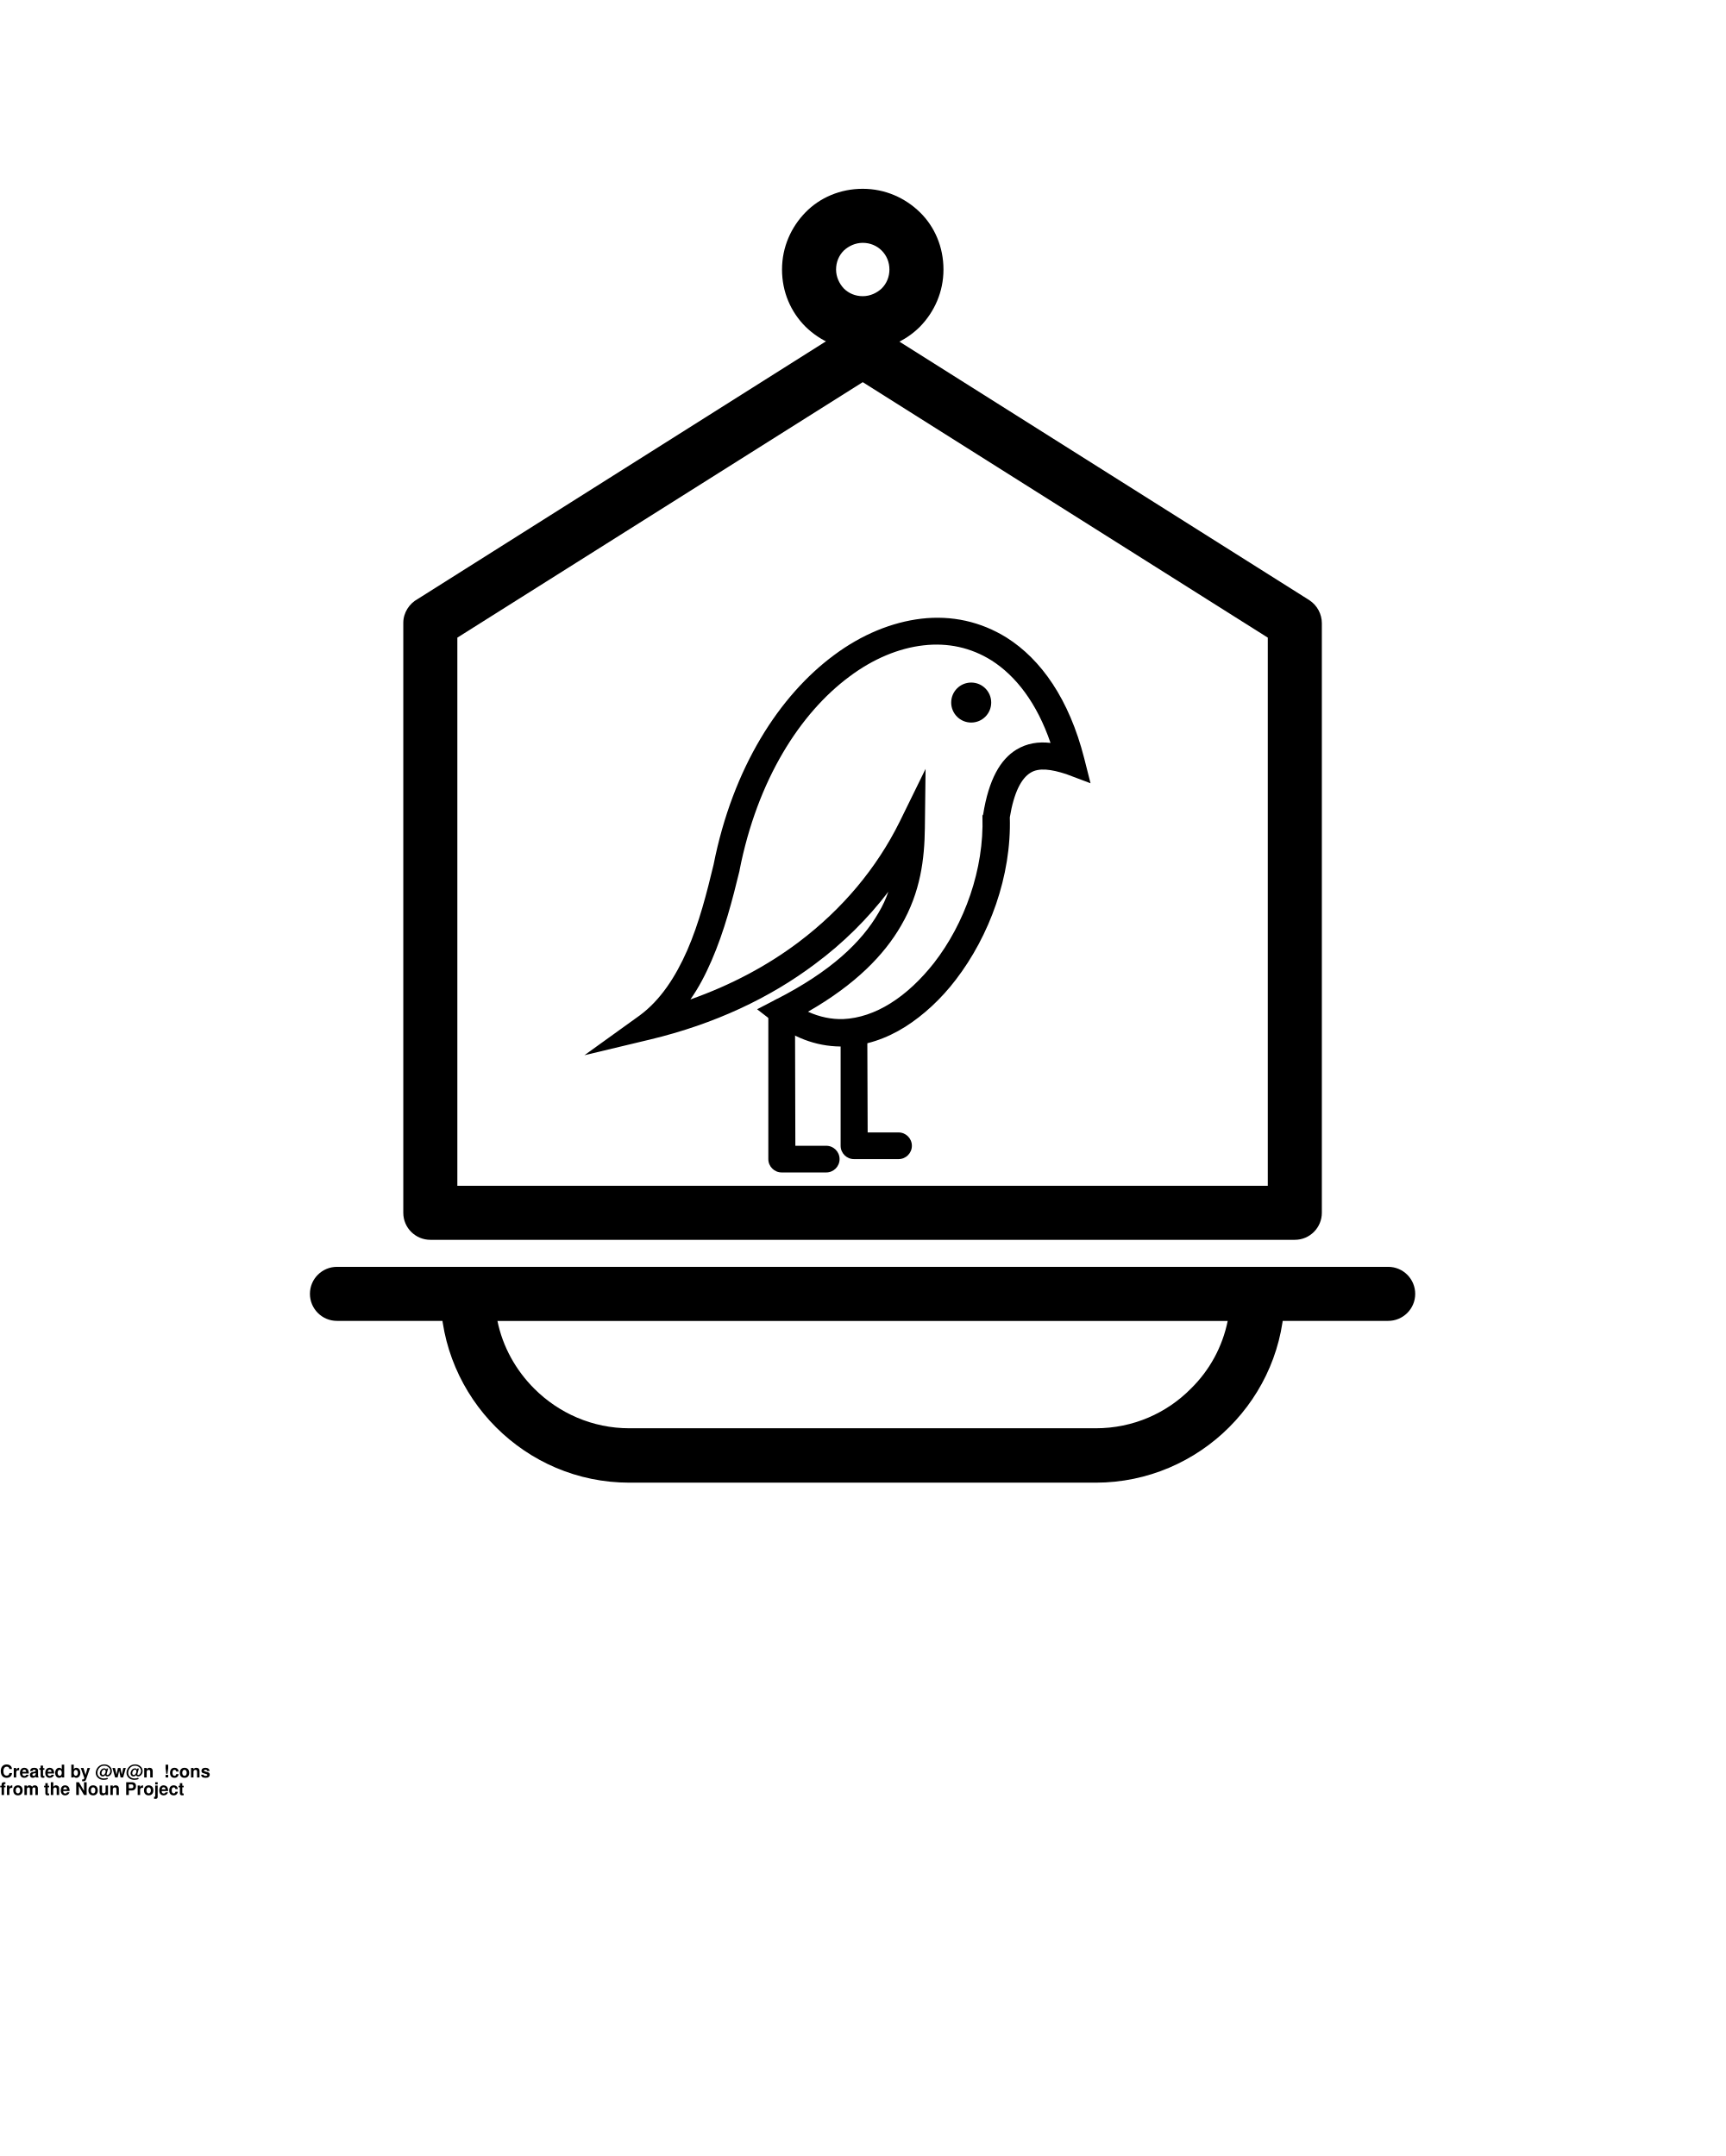
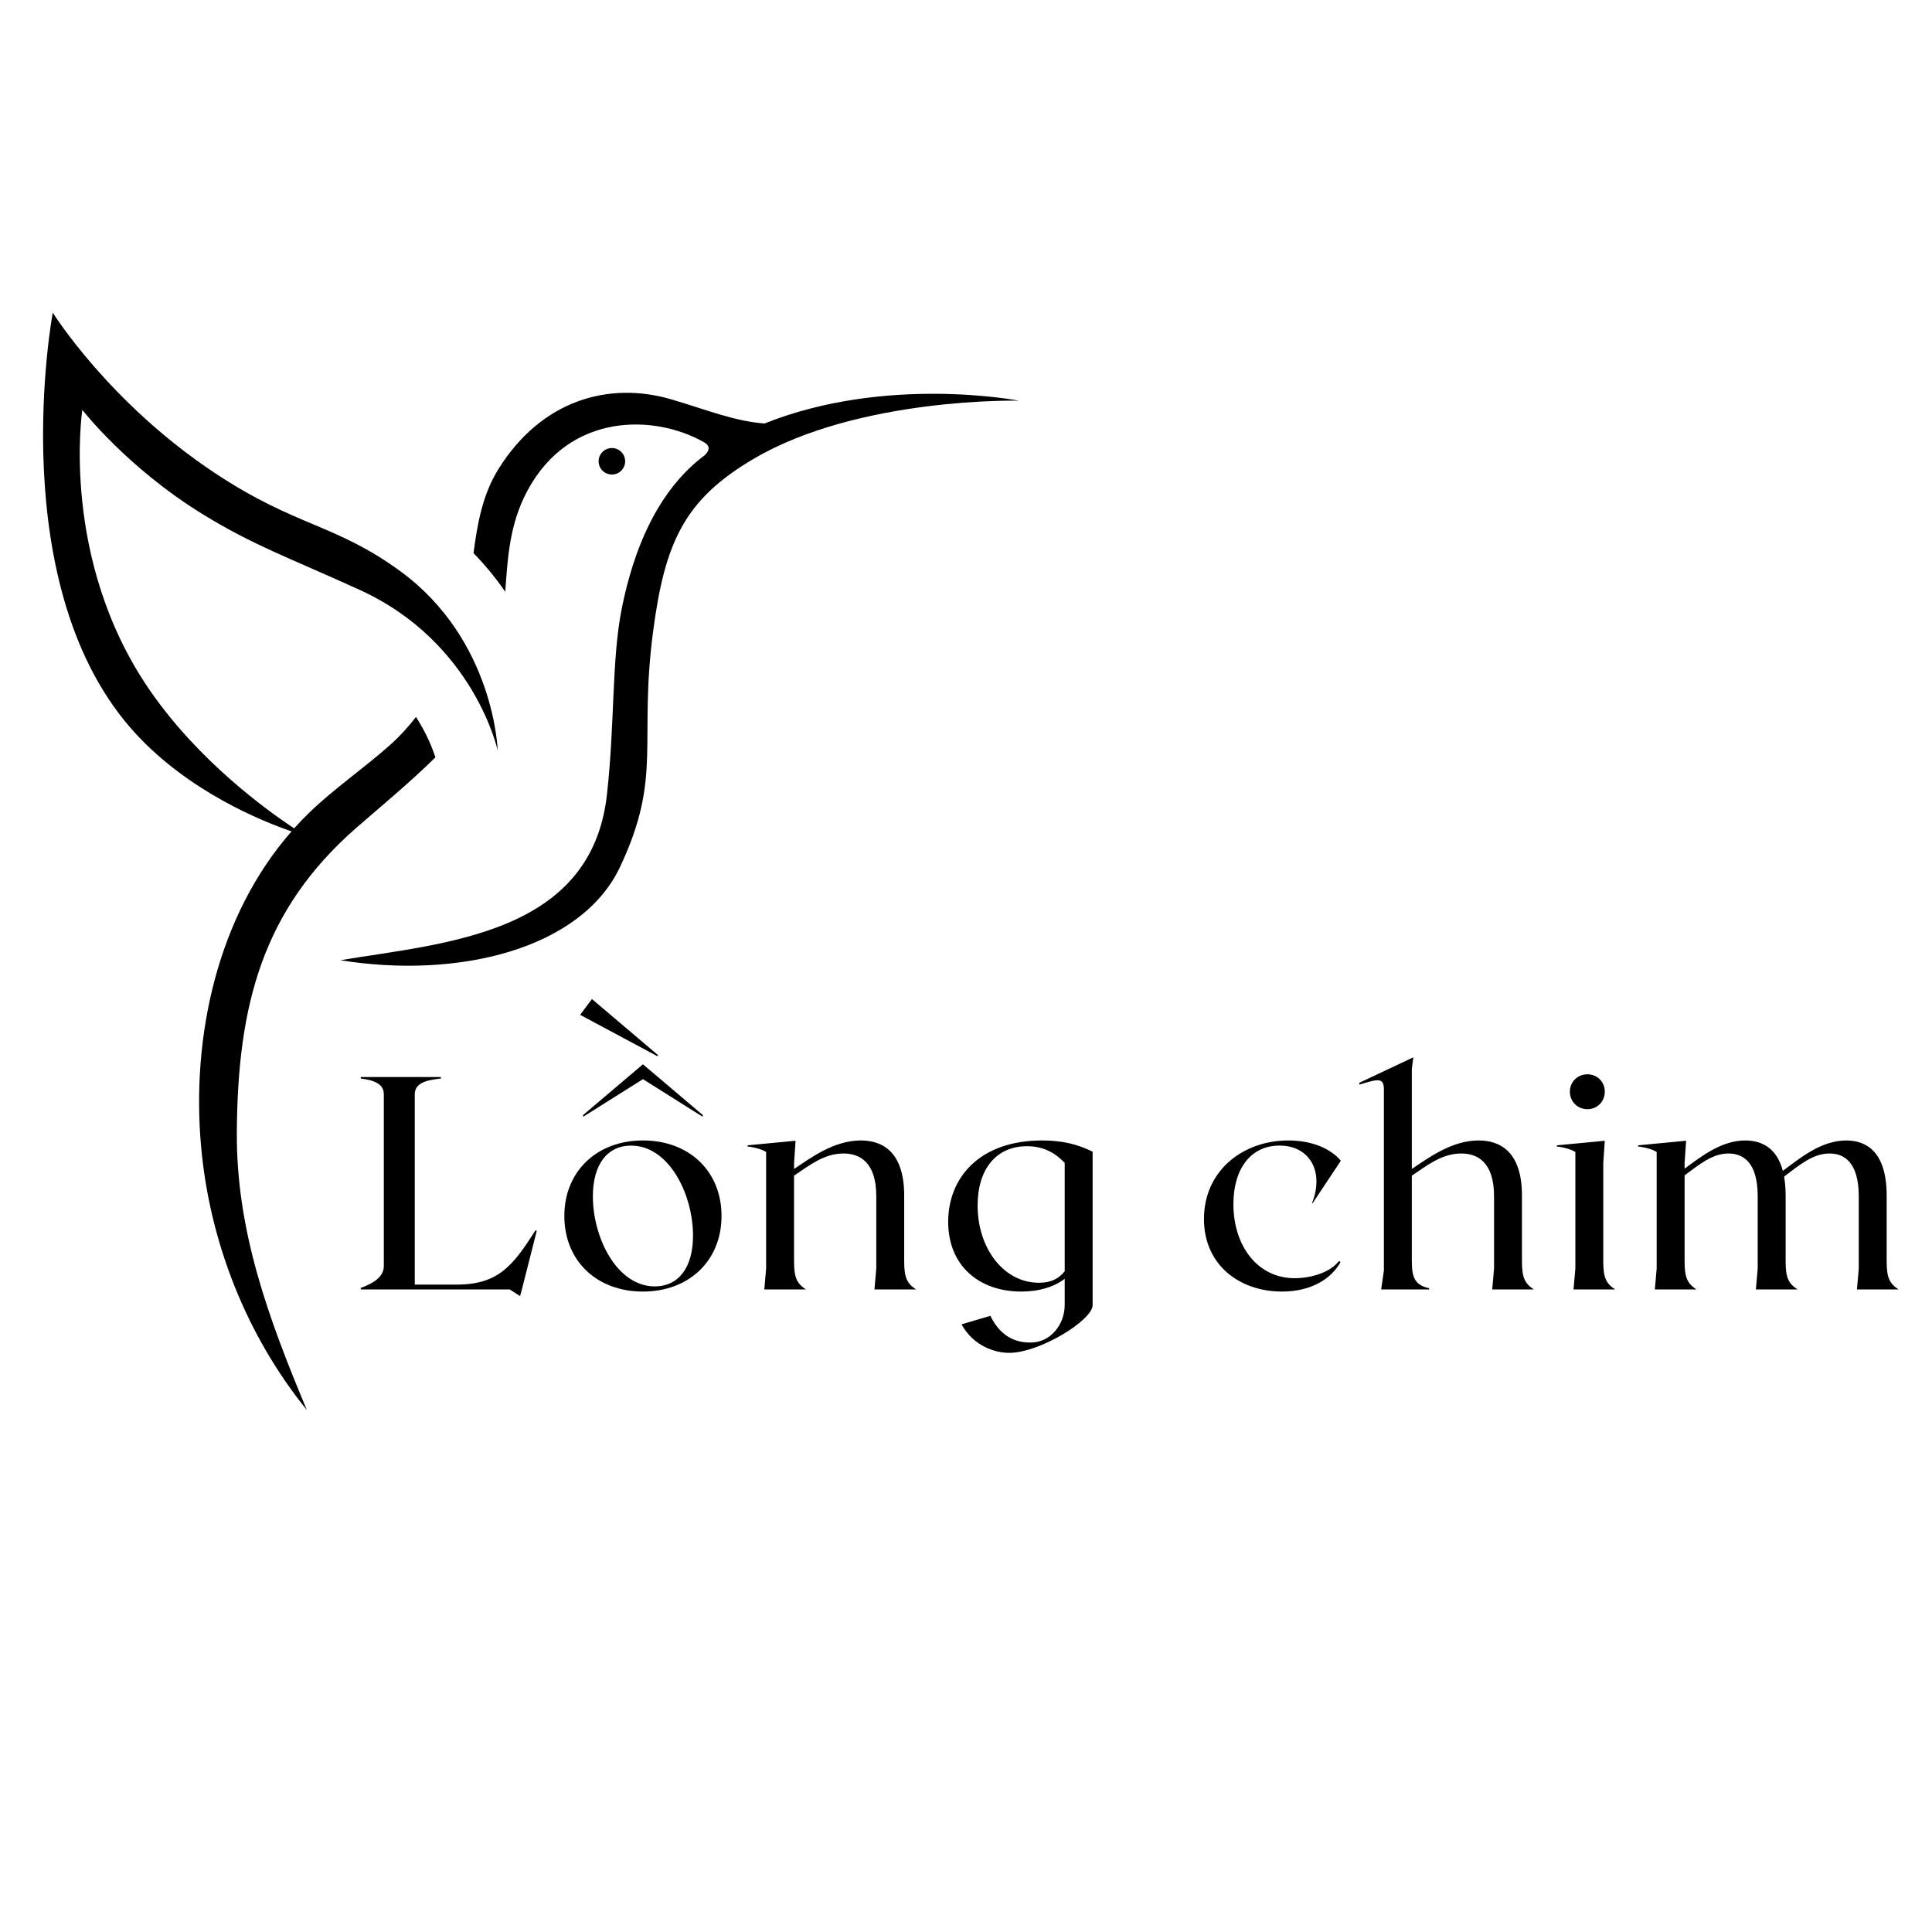
- <svg xmlns="http://www.w3.org/2000/svg" version="1.1" x="0px" y="0px" viewBox="0 0 491.5 614.375" style="enable-background:new 0 0 491.5 491.5;" xml:space="preserve">
-   <style type="text/css">
- 	.st0{fill-rule:evenodd;clip-rule:evenodd;}
- </style>
-   <g>
-     <path d="M119,170.7l122.6-77.4l0,0c2.8-1.7,6.2-1.5,8.7,0.3L373,171l-4.1,6.5l4.1-6.5c2.3,1.5,3.6,4,3.6,6.6v168   c0,4.2-3.4,7.7-7.7,7.7H122.6c-4.2,0-7.7-3.4-7.7-7.7V177.5C114.9,174.6,116.6,172,119,170.7L119,170.7z M245.8,108.9l-115.5,72.8   v156.2h230.9V181.7L245.8,108.9L245.8,108.9z" />
-     <path d="M96,361c-4.2,0-7.7,3.4-7.7,7.7c0,4.2,3.4,7.7,7.7,7.7h299.5c4.2,0,7.7-3.4,7.7-7.7c0-4.2-3.4-7.7-7.7-7.7   C395.5,361,96,361,96,361z" />
-     <path d="M133.2,361h225.1h7.7v7.7c0,14.8-6,28.2-15.8,38c-9.7,9.7-23.2,15.8-38,15.8H179.3c-14.8,0-28.2-6-38-15.8   c-9.7-9.7-15.8-23.2-15.8-38V361H133.2L133.2,361z M349.8,376.3H141.7c1.5,7.5,5.3,14.2,10.5,19.4c7,7,16.6,11.3,27.1,11.3h132.9   c10.6,0,20.2-4.3,27.1-11.3C344.6,390.5,348.3,383.8,349.8,376.3z" />
-     <path d="M245.8,53.8c6.4,0,12.1,2.6,16.3,6.7s6.7,9.9,6.7,16.3c0,6.4-2.6,12.1-6.7,16.3c-4.2,4.2-9.9,6.7-16.3,6.7   c-6.4,0-12.1-2.6-16.3-6.7c-4.2-4.2-6.7-9.9-6.7-16.3c0-6.4,2.6-12.1,6.7-16.3C233.6,56.3,239.4,53.8,245.8,53.8z M251.2,71.4   c-1.4-1.4-3.3-2.2-5.4-2.2s-4,0.9-5.4,2.2c-1.4,1.4-2.2,3.3-2.2,5.4c0,2.1,0.9,4,2.2,5.4c1.4,1.4,3.3,2.2,5.4,2.2s4-0.9,5.4-2.2   c1.4-1.4,2.2-3.3,2.2-5.4C253.4,74.7,252.6,72.8,251.2,71.4z" />
-     <path d="M280.1,232.1c1.6-10,4.9-15.7,9.5-18.5c3-1.8,6.2-2.3,9.7-1.9c-3.9-11.4-9.9-19.1-16.8-23.5c-5.9-3.7-12.5-5.1-19.4-4.3   c-7,0.8-14.3,3.8-21.1,8.9c-14,10.4-26.2,29.3-31.3,55.2l0,0.1l0,0c-2,8.2-4.3,17.2-8,25.7c-1.7,3.9-3.6,7.6-6,11   c11.6-4.1,21.9-9.6,30.8-16.3c12.6-9.5,22.3-21.2,28.8-34.3l7.4-15.1l-0.2,16.8c-0.1,8.8-1.2,18.3-6.8,27.9   c-4.8,8.3-12.9,16.7-26.5,24.5c3.3,1.5,6.7,2.2,10,2.1c4.6-0.2,9.2-1.8,13.5-4.5c4.5-2.8,8.7-6.8,12.4-11.5   c8.7-11.2,14.3-26.7,13.8-41.7l0-0.3L280.1,232.1L280.1,232.1z M293.6,220.2c-2.6,1.6-4.7,5.5-5.9,12.7   c0.5,16.7-5.8,33.8-15.4,46.3c-4.2,5.5-9.2,10.1-14.4,13.4c-5.4,3.4-11.3,5.4-17.3,5.6c-6.8,0.2-13.7-1.9-20.1-6.9l-4.8-3.7   l5.4-2.8c15.7-8,24.4-16.4,29.2-24.7c1.2-2,2.1-4,2.8-6c-5.8,7.6-12.8,14.6-20.9,20.6c-12.9,9.7-28.6,17.1-46.9,21.5l-18.8,4.5   l15.7-11.3c6-4.4,10.3-11.1,13.6-18.6c3.4-7.8,5.6-16.5,7.5-24.4h0c5.5-27.8,18.8-48.2,34.3-59.7c7.9-5.9,16.5-9.4,24.9-10.4   c8.6-1,16.9,0.8,24.3,5.4c9.8,6.2,17.8,17.5,22.1,34.4l1.8,7.1l-6.9-2.6C299.5,219.2,296,218.7,293.6,220.2L293.6,220.2z" />
-     <path d="M226.5,288.3c0-2.1-1.7-3.8-3.8-3.8s-3.8,1.7-3.8,3.8v42c0,2.1,1.7,3.8,3.8,3.8h12.7c2.1,0,3.8-1.7,3.8-3.8   c0-2.1-1.7-3.8-3.8-3.8h-8.8L226.5,288.3L226.5,288.3z" />
-     <path d="M247.1,294.9c0-2.1-1.7-3.8-3.8-3.8c-2.1,0-3.8,1.7-3.8,3.8v31.6c0,2.1,1.7,3.8,3.8,3.8H256c2.1,0,3.8-1.7,3.8-3.8   c0-2.1-1.7-3.8-3.8-3.8h-8.8L247.1,294.9L247.1,294.9z" />
-     <circle class="st0" cx="276.7" cy="200.2" r="5.7" />
+ <svg xmlns="http://www.w3.org/2000/svg" width="500" zoomAndPan="magnify" viewBox="0 0 375 375" height="500" preserveAspectRatio="xMidYMid meet" version="1.0">
+   <defs>
+     <g />
+     <clipPath id="643a1cf634">
+       <path d="M 8 60.691 L 97 60.691 L 97 273.691 L 8 273.691 Z M 8 60.691 " clip-rule="nonzero" />
+     </clipPath>
+   </defs>
+   <g fill="#000000" fill-opacity="1">
+     <g transform="translate(69.13975, 250.279)">
+       <g>
+         <path d="M 34.809 -11.484 C 30.449 -4.652 27.621 -0.941 19.496 -0.941 L 11.367 -0.941 L 11.367 -37.871 C 11.367 -39.992 13.43 -40.637 16.434 -40.934 L 16.434 -41.227 L 0.883 -41.227 L 0.883 -40.934 C 3.297 -40.637 5.359 -39.992 5.359 -37.871 L 5.359 -4.535 C 5.359 -2.414 3.297 -1.18 0.883 -0.293 L 0.883 0 L 29.801 0 L 31.805 1.297 L 32.156 0 L 35.043 -11.367 Z M 34.809 -11.484 " />
+       </g>
+     </g>
  </g>
-   <text x="0" y="506.5" fill="#000000" font-size="5px" font-weight="bold" font-family="'Helvetica Neue', Helvetica, Arial-Unicode, Arial, Sans-serif">Created by @w@n  !cons</text>
-   <text x="0" y="511.5" fill="#000000" font-size="5px" font-weight="bold" font-family="'Helvetica Neue', Helvetica, Arial-Unicode, Arial, Sans-serif">from the Noun Project</text>
+   <g fill="#000000" fill-opacity="1">
+     <g transform="translate(107.1851, 250.279)">
+       <g>
+         <path d="M 17.609 -43.699 L 6.008 -33.863 L 6.008 -33.512 L 17.609 -40.816 L 29.211 -33.512 L 29.211 -33.863 Z M 17.609 -28.918 C 8.656 -28.918 2.355 -22.91 2.355 -14.254 C 2.355 -5.535 8.656 0.414 17.609 0.414 C 26.562 0.414 32.863 -5.594 32.863 -14.254 C 32.863 -22.969 26.562 -28.918 17.609 -28.918 Z M 19.906 -0.59 C 12.605 -0.59 7.891 -9.953 7.891 -18.082 C 7.891 -24.207 10.66 -27.918 15.312 -27.918 C 22.617 -27.918 27.328 -18.551 27.328 -10.426 C 27.328 -4.301 24.559 -0.59 19.906 -0.59 Z M 19.906 -0.59 " />
+       </g>
+     </g>
+   </g>
+   <g fill="#000000" fill-opacity="1">
+     <g transform="translate(128.3288, 237.6164)">
+       <g>
+         <path d="M -0.766 -32.629 L -0.59 -32.805 L -13.43 -43.699 L -15.727 -40.637 Z M -0.766 -32.629 " />
+       </g>
+     </g>
+   </g>
+   <g fill="#000000" fill-opacity="1">
+     <g transform="translate(144.5238, 250.279)">
+       <g>
+         <path d="M 25.207 0 L 33.277 0 C 31.508 -1.18 30.98 -2.297 30.98 -5.477 L 30.98 -18.199 C 30.98 -27.094 26.387 -28.918 22.559 -28.918 C 17.316 -28.918 12.781 -25.5 9.602 -23.383 L 9.602 -24.5 L 9.895 -28.859 L 0.59 -27.977 L 0.59 -27.738 C 1.824 -27.621 3.355 -27.211 4.18 -26.68 L 4.18 -4.062 L 3.828 0 L 11.898 0 C 10.129 -1.18 9.602 -2.297 9.602 -5.477 L 9.602 -22.086 C 12.605 -24.09 15.43 -26.387 19.199 -26.387 C 22.262 -26.387 25.562 -24.797 25.562 -18.082 L 25.562 -4.062 Z M 25.207 0 " />
+       </g>
+     </g>
+   </g>
+   <g fill="#000000" fill-opacity="1">
+     <g transform="translate(181.6858, 250.279)">
+       <g>
+         <path d="M 20.613 -28.918 C 8.363 -28.918 2.355 -21.613 2.355 -13.133 C 2.355 -4.594 8.363 0.414 16.551 0.414 C 20.082 0.414 22.969 -0.531 24.973 -2.062 L 24.973 3.004 C 24.973 6.832 22.203 10.309 18.375 10.309 C 16.668 10.309 12.957 10.07 10.543 5.125 L 4.945 6.773 C 7.363 11.133 11.602 12.309 14.195 12.309 C 20.141 12.309 30.391 5.949 30.391 3.062 L 30.391 -26.738 C 27.445 -28.211 24.383 -28.918 20.613 -28.918 Z M 19.965 -1.297 C 13.191 -1.297 8.07 -7.891 8.07 -16.312 C 8.07 -23.266 11.602 -27.801 17.668 -27.801 C 20.906 -27.801 23.203 -26.445 24.973 -24.559 L 24.973 -3.535 C 23.852 -2.121 22.379 -1.297 19.965 -1.297 Z M 19.965 -1.297 " />
+       </g>
+     </g>
+   </g>
+   <g fill="#000000" fill-opacity="1">
+     <g transform="translate(217.4343, 250.279)">
+       <g />
+     </g>
+   </g>
+   <g fill="#000000" fill-opacity="1">
+     <g transform="translate(231.3334, 250.279)">
+       <g>
+         <path d="M 17.492 0.414 C 23.266 0.414 27.094 -2.121 28.859 -5.301 L 28.566 -5.535 C 26.738 -3.121 22.793 -2.18 19.965 -2.18 C 12.781 -2.18 8.07 -8.422 8.07 -16.551 C 8.07 -23.676 11.66 -27.918 16.961 -27.918 C 22.734 -27.977 25.797 -23.027 23.324 -16.727 L 23.441 -16.727 L 28.918 -24.973 C 27.094 -27.211 23.5 -28.918 18.73 -28.918 C 9.953 -28.918 2.355 -23.086 2.355 -13.664 C 2.355 -4.711 9.305 0.414 17.492 0.414 Z M 17.492 0.414 " />
+       </g>
+     </g>
+   </g>
+   <g fill="#000000" fill-opacity="1">
+     <g transform="translate(264.4318, 250.279)">
+       <g>
+         <path d="M 25.207 0 L 33.277 0 C 31.508 -1.18 30.98 -2.297 30.98 -5.477 L 30.98 -18.199 C 30.98 -27.094 26.387 -28.918 22.559 -28.918 C 17.316 -28.918 12.781 -25.5 9.602 -23.383 L 9.602 -42.758 L 9.895 -45.055 L -0.59 -40.109 L -0.59 -39.754 C 3.062 -40.875 4.18 -41.168 4.18 -38.812 L 4.18 -3.652 L 3.652 0 L 12.957 0 L 12.957 -0.234 C 10.012 -0.883 9.602 -2.531 9.602 -5.715 L 9.602 -22.086 C 12.605 -24.09 15.43 -26.387 19.199 -26.387 C 22.262 -26.387 25.562 -24.797 25.562 -18.082 L 25.562 -4.062 Z M 25.207 0 " />
+       </g>
+     </g>
+   </g>
+   <g fill="#000000" fill-opacity="1">
+     <g transform="translate(301.5937, 250.279)">
+       <g>
+         <path d="M 6.539 -34.984 C 8.422 -34.984 9.895 -36.457 9.895 -38.398 C 9.895 -40.285 8.422 -41.758 6.539 -41.758 C 4.594 -41.758 3.121 -40.285 3.121 -38.398 C 3.121 -36.457 4.594 -34.984 6.539 -34.984 Z M 3.828 0 L 11.898 0 C 10.129 -1.18 9.602 -2.297 9.602 -5.477 L 9.602 -24.5 L 9.895 -28.859 L 0.59 -27.977 L 0.59 -27.738 C 1.824 -27.621 3.355 -27.211 4.18 -26.68 L 4.18 -4.062 Z M 3.828 0 " />
+       </g>
+     </g>
+   </g>
+   <g fill="#000000" fill-opacity="1">
+     <g transform="translate(317.3774, 250.279)">
+       <g>
+         <path d="M 43.055 0 L 51.121 0 C 49.355 -1.18 48.824 -2.297 48.824 -5.477 L 48.824 -18.199 C 48.824 -27.094 44.523 -28.918 40.992 -28.918 C 36.043 -28.918 31.863 -25.383 28.684 -23.027 L 28.684 -22.969 C 27.445 -27.801 24.148 -28.918 21.379 -28.918 C 16.727 -28.918 12.723 -25.738 9.602 -23.441 L 9.602 -24.5 L 9.895 -28.859 L 0.59 -27.977 L 0.59 -27.738 C 1.824 -27.621 3.355 -27.211 4.18 -26.68 L 4.18 -4.062 L 3.828 0 L 11.898 0 C 10.129 -1.18 9.602 -2.297 9.602 -5.477 L 9.602 -22.145 C 12.543 -24.324 15.02 -26.387 18.141 -26.387 C 20.848 -26.387 23.793 -24.797 23.793 -18.082 L 23.793 -4.062 L 23.441 0 L 31.508 0 C 29.742 -1.18 29.211 -2.297 29.211 -5.477 L 29.211 -18.199 C 29.211 -19.613 29.094 -20.848 28.918 -21.91 C 31.98 -24.207 34.512 -26.387 37.754 -26.387 C 40.461 -26.387 43.406 -24.797 43.406 -18.082 L 43.406 -4.062 Z M 43.055 0 " />
+       </g>
+     </g>
+   </g>
+   <path fill="#000000" d="M 121.34 89.535 C 121.34 90.957 120.188 92.105 118.766 92.105 C 117.344 92.105 116.191 90.957 116.191 89.535 C 116.191 88.117 117.344 86.965 118.766 86.965 C 120.188 86.965 121.34 88.117 121.34 89.535 " fill-opacity="1" fill-rule="nonzero" />
+   <path fill="#000000" d="M 148.395 82.199 C 142.461 81.758 137 79.473 130.254 77.5 C 118.16 73.969 105.062 77.672 96.738 91.059 C 93.641 96.043 92.656 101.672 91.91 107.363 C 94.277 109.789 96.32 112.316 98.066 114.859 C 98.555 108.191 98.879 101.742 102.395 95.199 C 110.574 79.992 127.109 80.387 136.672 85.855 C 138.141 86.695 137.449 87.734 136.762 88.379 C 136.5 88.574 136.238 88.773 135.973 88.984 C 130.668 93.223 124.094 101.301 120.715 117.953 C 118.691 127.906 119.375 140.199 117.805 154.25 C 114.777 181.387 86.332 183.004 66.07 186.375 C 88.945 190.078 112.848 184.23 120.367 168.238 C 128.676 150.57 123.883 144.223 126.797 122.336 C 129.082 105.137 132.922 96.898 146.32 89.035 C 166.75 77.047 197.758 77.77 197.758 77.77 C 197.758 77.77 172.051 72.742 148.395 82.199 " fill-opacity="1" fill-rule="nonzero" />
+   <g clip-path="url(#643a1cf634)">
+     <path fill="#000000" d="M 39.352 99.812 C 49.207 105.875 56.039 108.219 69.793 114.484 C 92.051 124.625 96.602 145.664 96.602 145.664 C 96.602 145.664 95.988 124.238 77.711 110.879 C 65.066 101.641 57.527 102.293 41.777 91.863 C 21.105 78.172 10.242 60.68 10.242 60.68 C 10.242 60.68 0.195 114.289 26.512 142.59 C 36.836 153.691 50.676 159.34 56.59 161.371 C 42.203 177.773 37.117 201.172 39.031 222.527 C 40.695 241.09 47.824 259.191 59.57 273.699 C 52.152 255.988 45.84 238.941 45.969 219.738 C 46.129 195.312 50.828 176.699 69.172 160.668 C 72.754 157.535 79.512 151.949 84.508 147.008 C 84.004 145.422 82.891 142.504 80.75 139.156 C 79.238 141.105 77.586 142.93 75.754 144.562 C 70.652 149.113 64.949 152.98 60.027 157.734 C 59.012 158.719 58.035 159.738 57.098 160.781 C 51.777 157.277 38.617 147.777 29.121 134.043 C 11.543 108.617 15.98 79.555 15.98 79.555 C 15.98 79.555 24.648 90.773 39.352 99.812 " fill-opacity="1" fill-rule="nonzero" />
+   </g>
</svg>
